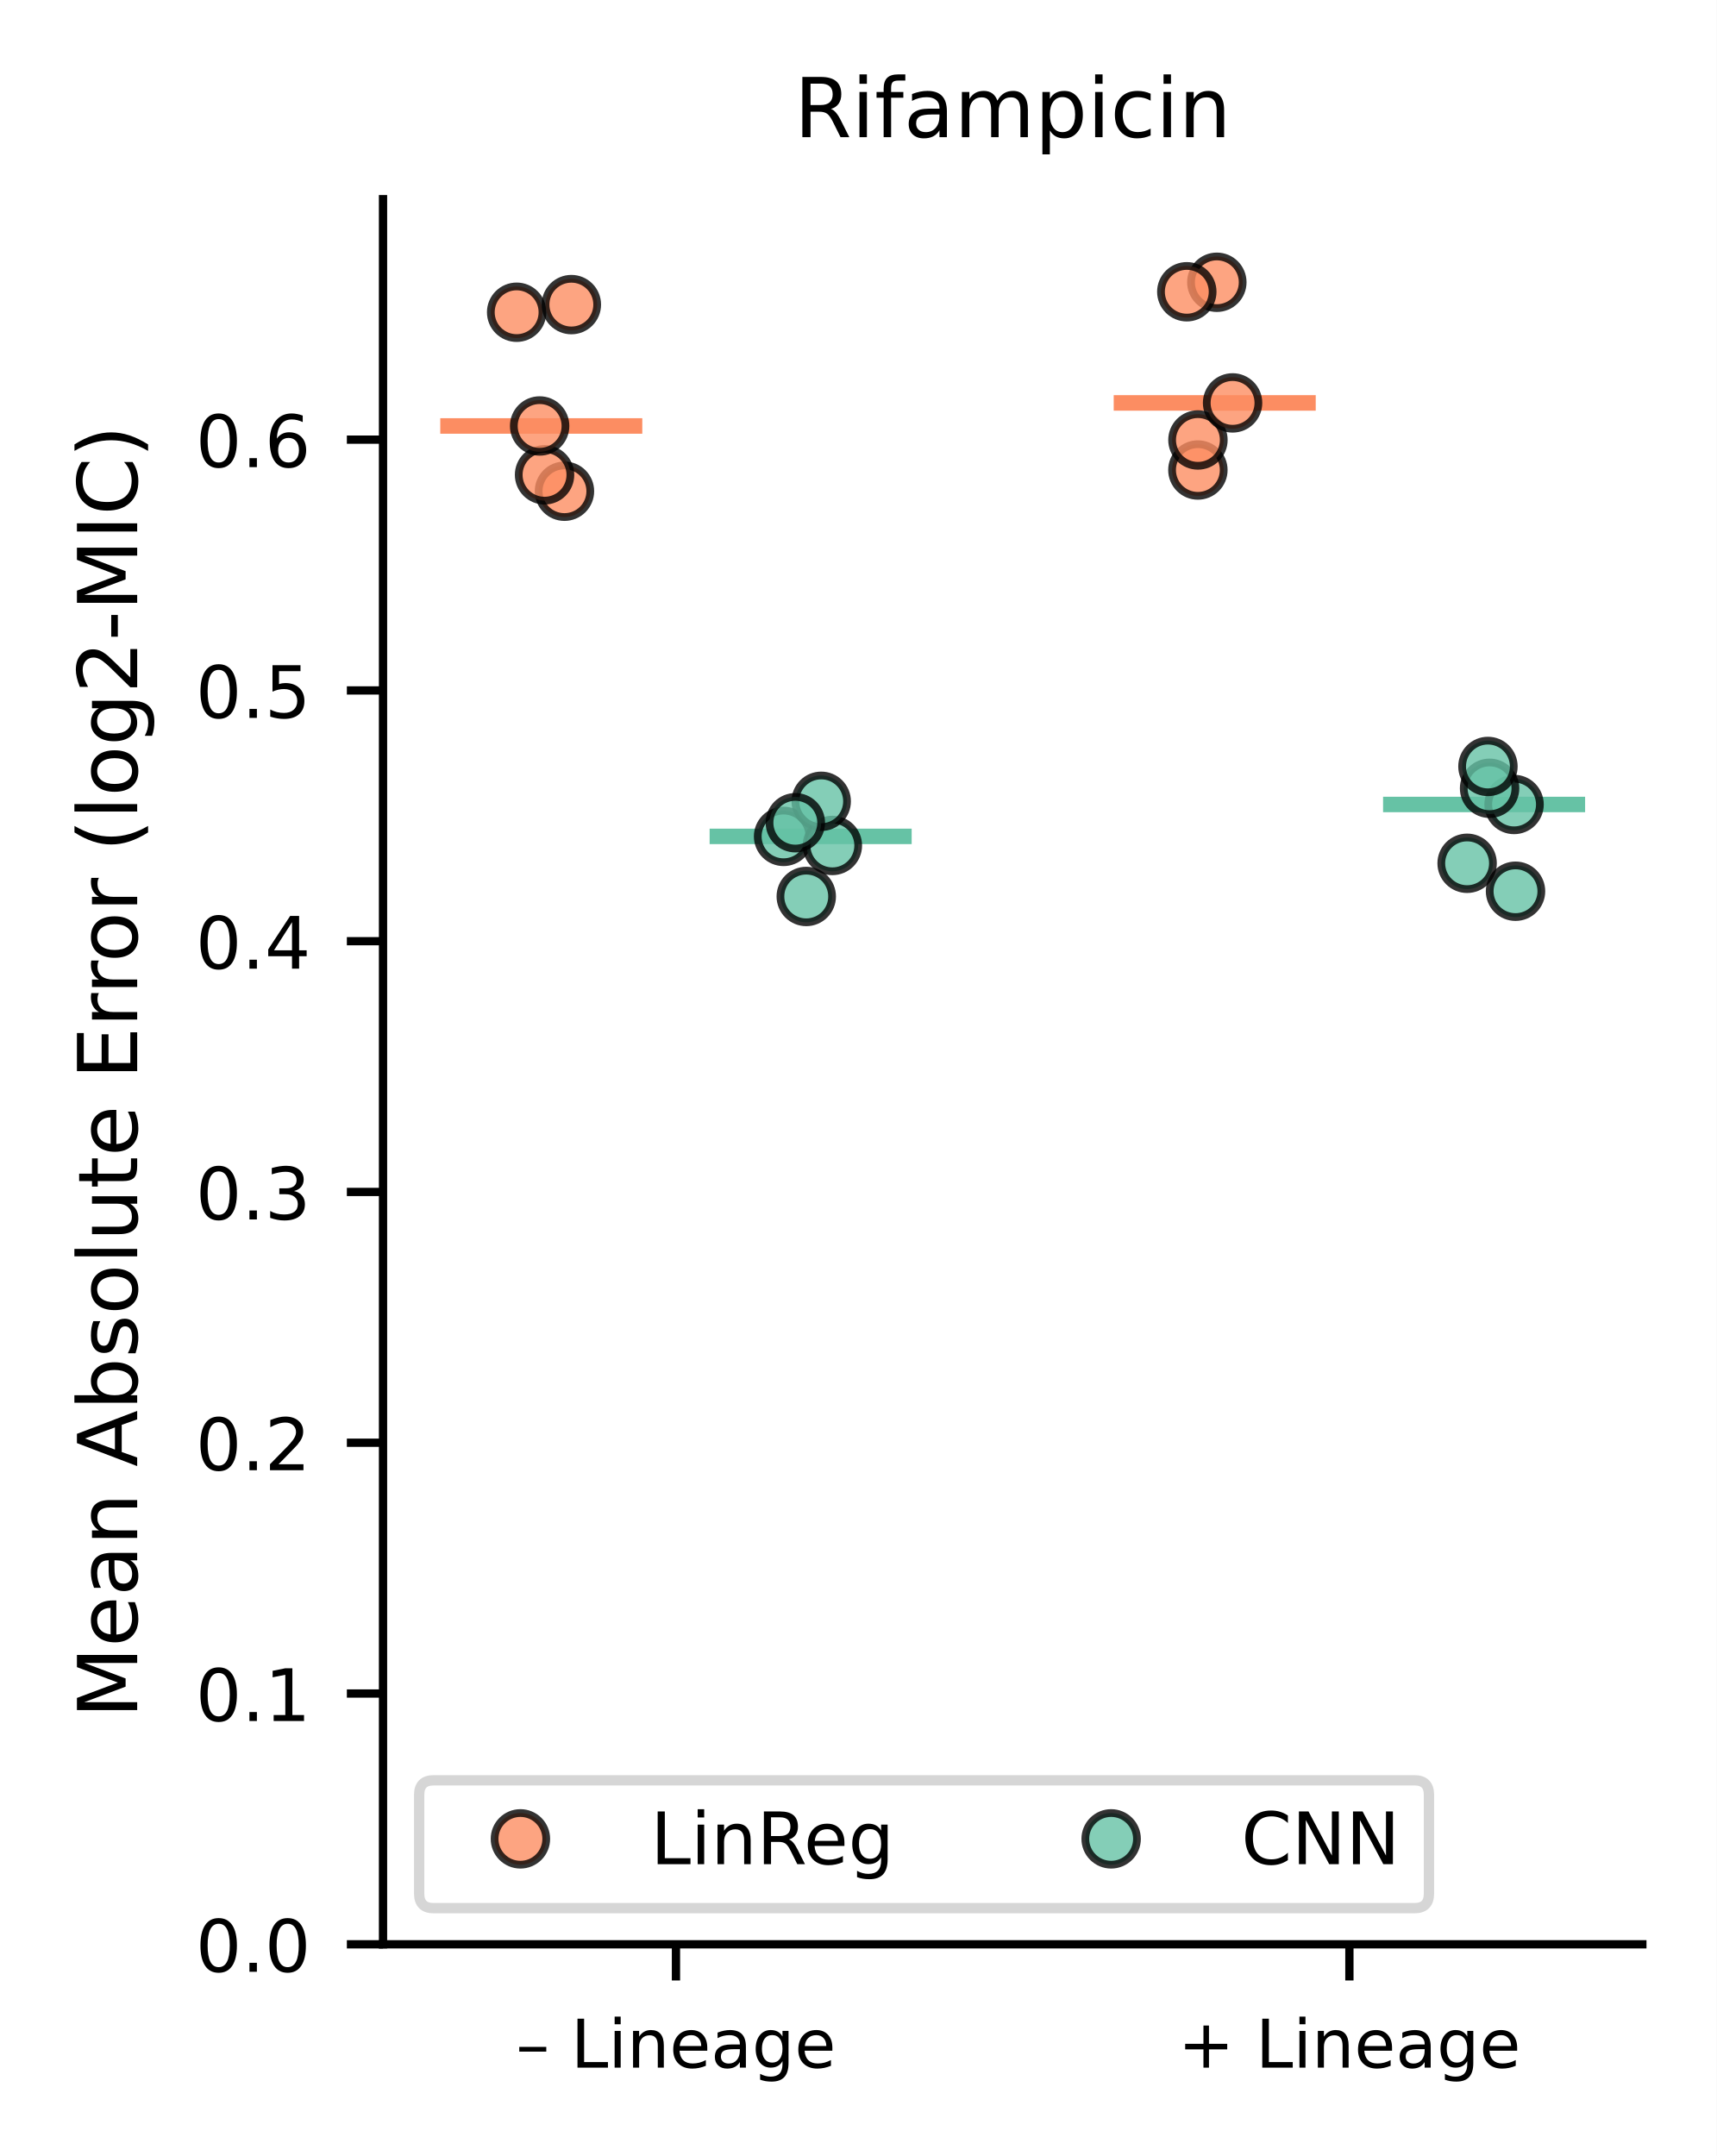
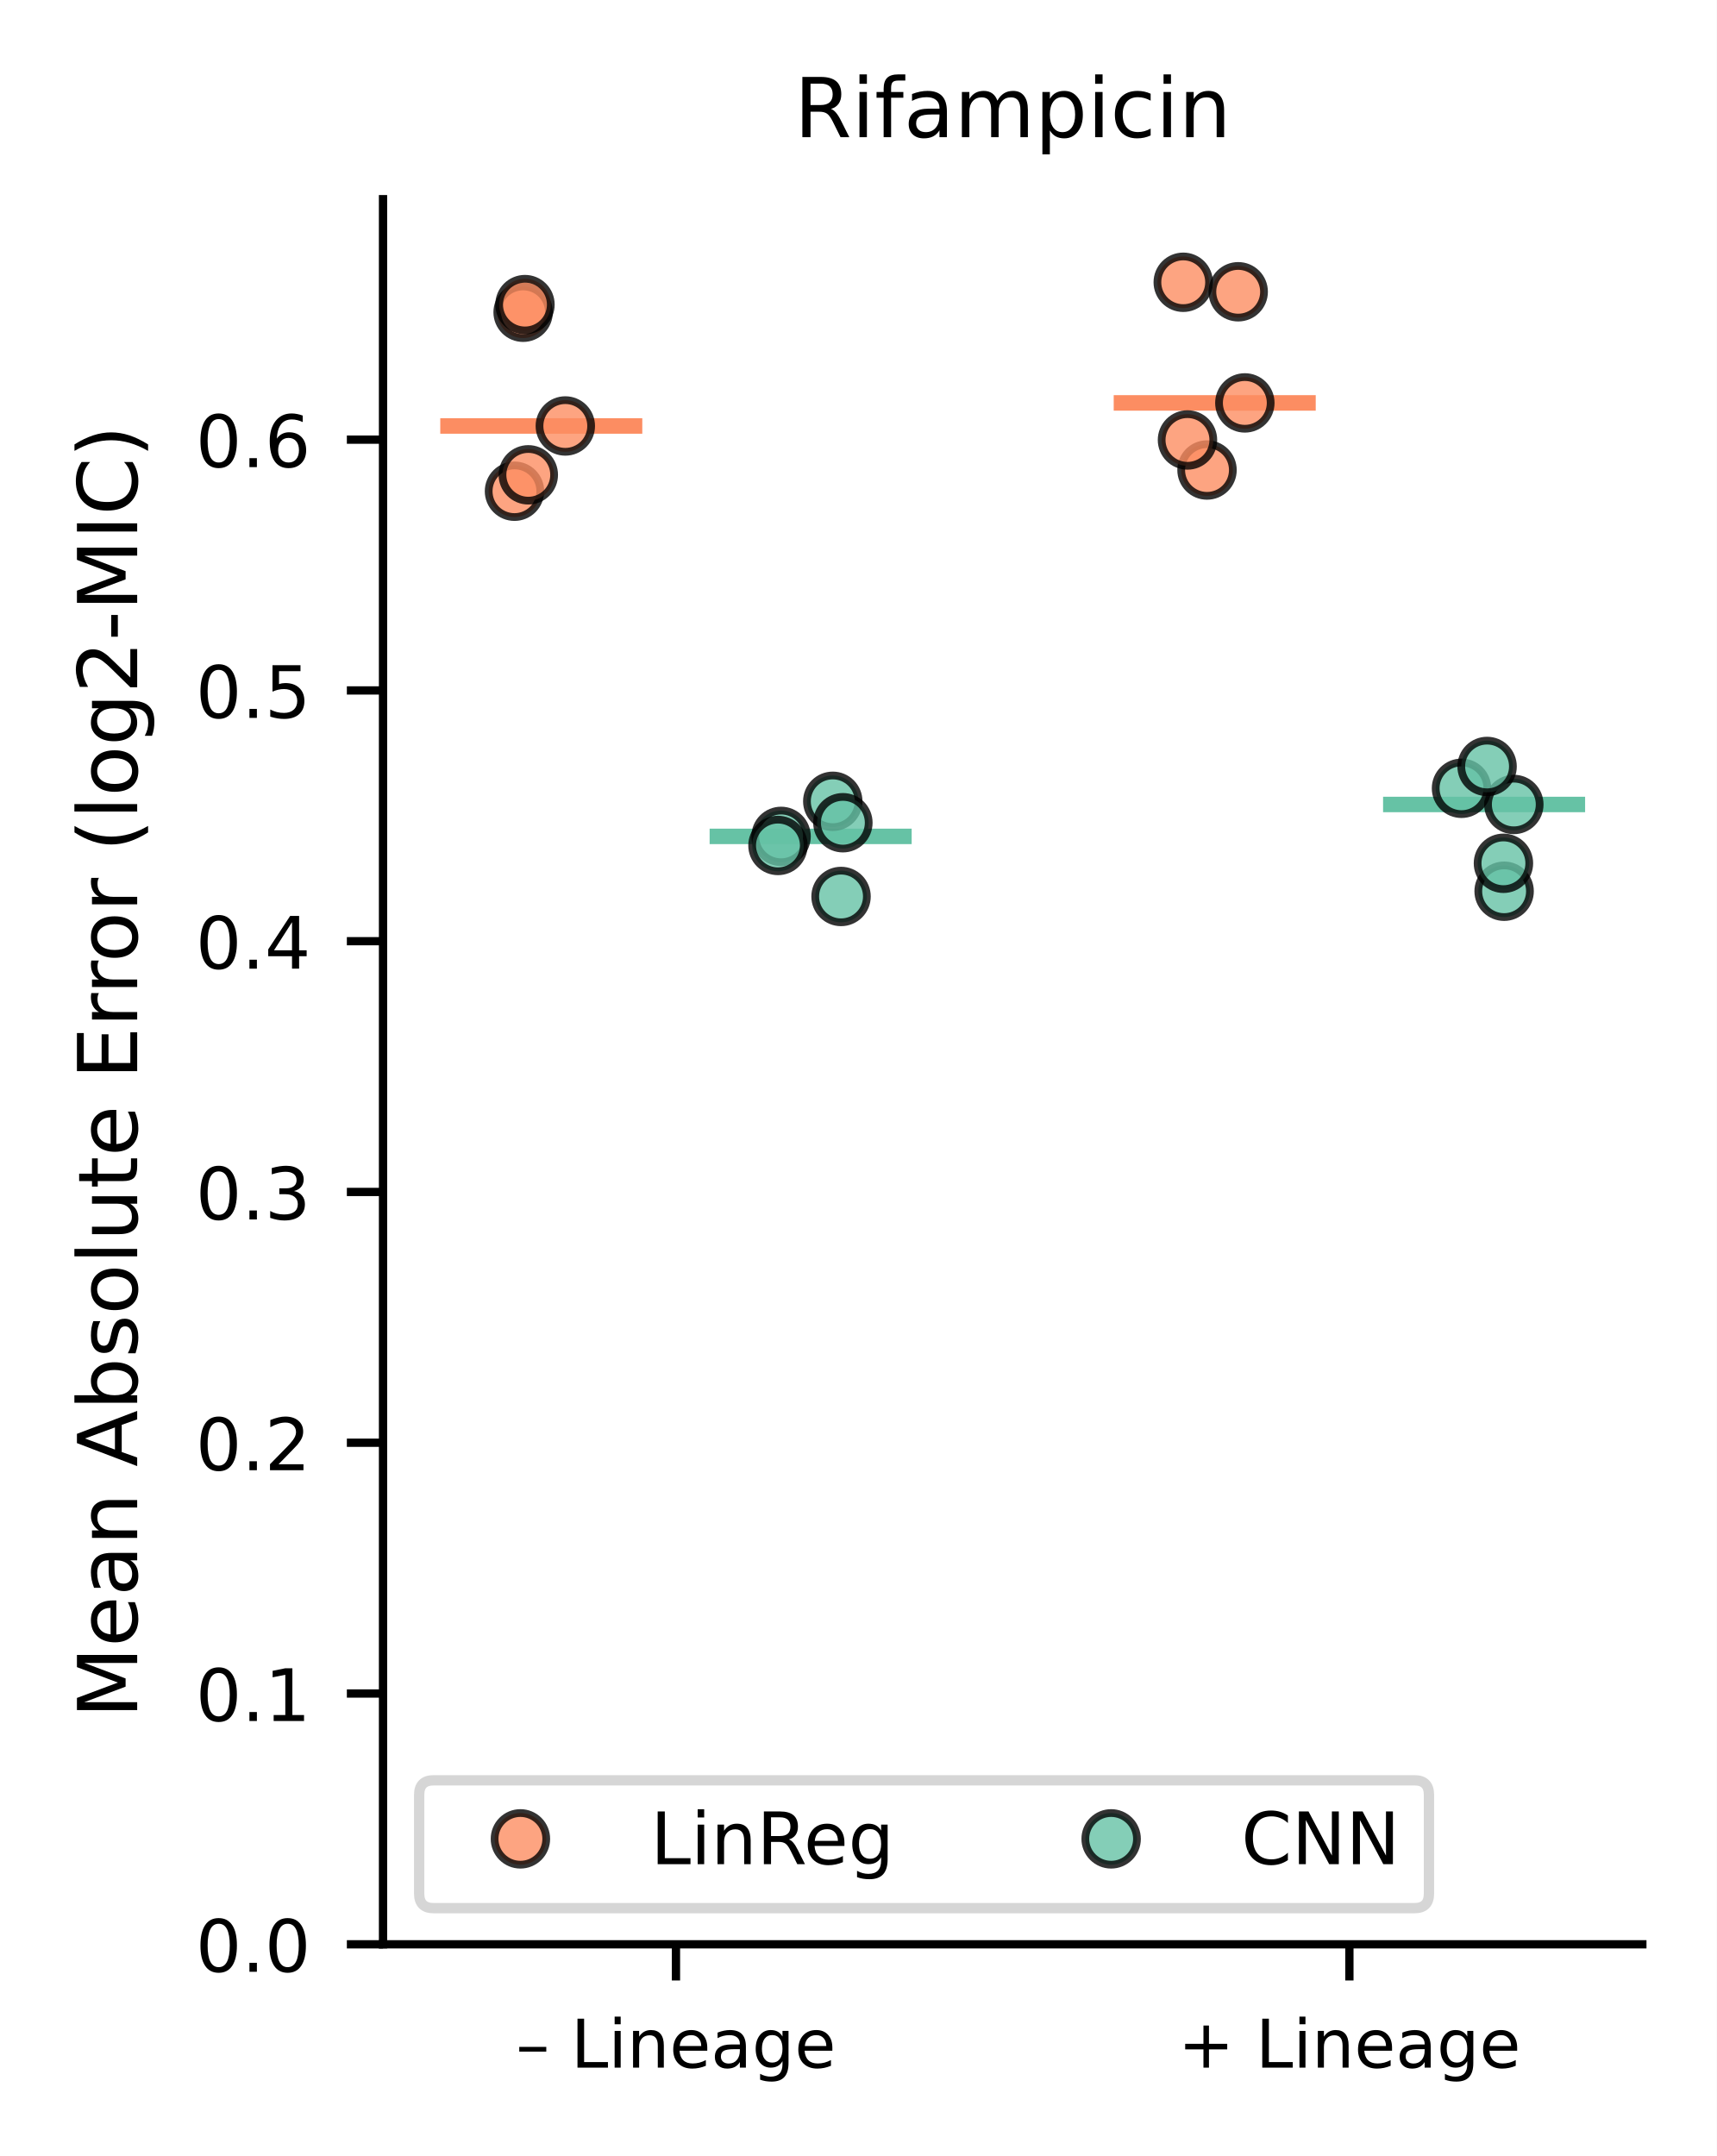
<svg xmlns="http://www.w3.org/2000/svg" xmlns:xlink="http://www.w3.org/1999/xlink" width="166.175pt" height="208.69pt" viewBox="0 0 166.175 208.69" version="1.1">
  <defs>
    <style type="text/css">*{stroke-linejoin: round; stroke-linecap: butt}</style>
  </defs>
  <g id="figure_1">
    <g id="patch_1">
      <path d="M 0 208.69  L 166.175 208.69  L 166.175 0  L 0 0  z " style="fill: #ffffff" />
    </g>
    <g id="axes_1">
      <g id="patch_2">
        <path d="M 37.075 188.199  L 158.975 188.199  L 158.975 19.279  L 37.075 19.279  z " style="fill: #ffffff" />
      </g>
      <g id="LineCollection_1">
-         <path d="M 42.616 41.232  L 62.172 41.232  " clip-path="url(#pe0f1d0a524)" style="fill: none; stroke: #fc8d62; stroke-width: 1.5" />
+         <path d="M 42.616 41.232  L 62.172 41.232  " clip-path="url(#pc643559d27)" style="fill: none; stroke: #fc8d62; stroke-width: 1.5" />
      </g>
      <g id="LineCollection_2">
-         <path d="M 68.69 80.959  L 88.247 80.959  " clip-path="url(#pe0f1d0a524)" style="fill: none; stroke: #66c2a5; stroke-width: 1.5" />
+         <path d="M 68.69 80.959  L 88.247 80.959  " clip-path="url(#pc643559d27)" style="fill: none; stroke: #66c2a5; stroke-width: 1.5" />
      </g>
      <g id="LineCollection_3">
-         <path d="M 107.803 39  L 127.359 39  " clip-path="url(#pe0f1d0a524)" style="fill: none; stroke: #fc8d62; stroke-width: 1.5" />
+         <path d="M 107.803 39  L 127.359 39  " clip-path="url(#pc643559d27)" style="fill: none; stroke: #fc8d62; stroke-width: 1.5" />
      </g>
      <g id="LineCollection_4">
-         <path d="M 133.878 77.869  L 153.434 77.869  " clip-path="url(#pe0f1d0a524)" style="fill: none; stroke: #66c2a5; stroke-width: 1.5" />
+         <path d="M 133.878 77.869  L 153.434 77.869  " clip-path="url(#pc643559d27)" style="fill: none; stroke: #66c2a5; stroke-width: 1.5" />
      </g>
      <g id="PathCollection_1">
        <defs>
-           <path id="C0_0_dcaef5021a" d="M 0 2.5  C 0.663 2.5 1.299 2.237 1.768 1.768  C 2.237 1.299 2.5 0.663 2.5 -0  C 2.5 -0.663 2.237 -1.299 1.768 -1.768  C 1.299 -2.237 0.663 -2.5 0 -2.5  C -0.663 -2.5 -1.299 -2.237 -1.768 -1.768  C -2.237 -1.299 -2.5 -0.663 -2.5 0  C -2.5 0.663 -2.237 1.299 -1.768 1.768  C -1.299 2.237 -0.663 2.5 0 2.5  z " />
+           <path id="C0_0_c68f9d887a" d="M 0 2.5  C 0.663 2.5 1.299 2.237 1.768 1.768  C 2.237 1.299 2.5 0.663 2.5 -0  C 2.5 -0.663 2.237 -1.299 1.768 -1.768  C 1.299 -2.237 0.663 -2.5 0 -2.5  C -0.663 -2.5 -1.299 -2.237 -1.768 -1.768  C -2.237 -1.299 -2.5 -0.663 -2.5 0  C -2.5 0.663 -2.237 1.299 -1.768 1.768  C -1.299 2.237 -0.663 2.5 0 2.5  z " />
        </defs>
-         <g clip-path="url(#pe0f1d0a524)">
-           <use xlink:href="#C0_0_dcaef5021a" x="54.638" y="47.548" style="fill: #fc8d62; fill-opacity: 0.8; stroke: #000000; stroke-opacity: 0.8; stroke-width: 0.75" />
-         </g>
-         <g clip-path="url(#pe0f1d0a524)">
-           <use xlink:href="#C0_0_dcaef5021a" x="52.711" y="45.961" style="fill: #fc8d62; fill-opacity: 0.8; stroke: #000000; stroke-opacity: 0.8; stroke-width: 0.75" />
-         </g>
-         <g clip-path="url(#pe0f1d0a524)">
-           <use xlink:href="#C0_0_dcaef5021a" x="52.236" y="41.232" style="fill: #fc8d62; fill-opacity: 0.8; stroke: #000000; stroke-opacity: 0.8; stroke-width: 0.75" />
-         </g>
-         <g clip-path="url(#pe0f1d0a524)">
-           <use xlink:href="#C0_0_dcaef5021a" x="50.01" y="30.224" style="fill: #fc8d62; fill-opacity: 0.8; stroke: #000000; stroke-opacity: 0.8; stroke-width: 0.75" />
-         </g>
-         <g clip-path="url(#pe0f1d0a524)">
-           <use xlink:href="#C0_0_dcaef5021a" x="55.306" y="29.484" style="fill: #fc8d62; fill-opacity: 0.8; stroke: #000000; stroke-opacity: 0.8; stroke-width: 0.75" />
+         <g clip-path="url(#pc643559d27)">
+           <use xlink:href="#C0_0_c68f9d887a" x="49.801" y="47.548" style="fill: #fc8d62; fill-opacity: 0.8; stroke: #000000; stroke-opacity: 0.8; stroke-width: 0.75" />
+         </g>
+         <g clip-path="url(#pc643559d27)">
+           <use xlink:href="#C0_0_c68f9d887a" x="51.138" y="45.961" style="fill: #fc8d62; fill-opacity: 0.8; stroke: #000000; stroke-opacity: 0.8; stroke-width: 0.75" />
+         </g>
+         <g clip-path="url(#pc643559d27)">
+           <use xlink:href="#C0_0_c68f9d887a" x="54.721" y="41.232" style="fill: #fc8d62; fill-opacity: 0.8; stroke: #000000; stroke-opacity: 0.8; stroke-width: 0.75" />
+         </g>
+         <g clip-path="url(#pc643559d27)">
+           <use xlink:href="#C0_0_c68f9d887a" x="50.637" y="30.224" style="fill: #fc8d62; fill-opacity: 0.8; stroke: #000000; stroke-opacity: 0.8; stroke-width: 0.75" />
+         </g>
+         <g clip-path="url(#pc643559d27)">
+           <use xlink:href="#C0_0_c68f9d887a" x="50.816" y="29.484" style="fill: #fc8d62; fill-opacity: 0.8; stroke: #000000; stroke-opacity: 0.8; stroke-width: 0.75" />
        </g>
      </g>
      <g id="PathCollection_2">
        <defs>
-           <path id="C1_0_55c401abf3" d="M 0 2.5  C 0.663 2.5 1.299 2.237 1.768 1.768  C 2.237 1.299 2.5 0.663 2.5 -0  C 2.5 -0.663 2.237 -1.299 1.768 -1.768  C 1.299 -2.237 0.663 -2.5 0 -2.5  C -0.663 -2.5 -1.299 -2.237 -1.768 -1.768  C -2.237 -1.299 -2.5 -0.663 -2.5 0  C -2.5 0.663 -2.237 1.299 -1.768 1.768  C -1.299 2.237 -0.663 2.5 0 2.5  z " />
+           <path id="C1_0_a680236a15" d="M 0 2.5  C 0.663 2.5 1.299 2.237 1.768 1.768  C 2.237 1.299 2.5 0.663 2.5 -0  C 2.5 -0.663 2.237 -1.299 1.768 -1.768  C 1.299 -2.237 0.663 -2.5 0 -2.5  C -0.663 -2.5 -1.299 -2.237 -1.768 -1.768  C -2.237 -1.299 -2.5 -0.663 -2.5 0  C -2.5 0.663 -2.237 1.299 -1.768 1.768  C -1.299 2.237 -0.663 2.5 0 2.5  z " />
        </defs>
-         <g clip-path="url(#pe0f1d0a524)">
-           <use xlink:href="#C1_0_55c401abf3" x="78.044" y="86.774" style="fill: #66c2a5; fill-opacity: 0.8; stroke: #000000; stroke-opacity: 0.8; stroke-width: 0.75" />
-         </g>
-         <g clip-path="url(#pe0f1d0a524)">
-           <use xlink:href="#C1_0_55c401abf3" x="75.848" y="80.959" style="fill: #66c2a5; fill-opacity: 0.8; stroke: #000000; stroke-opacity: 0.8; stroke-width: 0.75" />
-         </g>
-         <g clip-path="url(#pe0f1d0a524)">
-           <use xlink:href="#C1_0_55c401abf3" x="80.572" y="81.836" style="fill: #66c2a5; fill-opacity: 0.8; stroke: #000000; stroke-opacity: 0.8; stroke-width: 0.75" />
-         </g>
-         <g clip-path="url(#pe0f1d0a524)">
-           <use xlink:href="#C1_0_55c401abf3" x="79.491" y="77.562" style="fill: #66c2a5; fill-opacity: 0.8; stroke: #000000; stroke-opacity: 0.8; stroke-width: 0.75" />
-         </g>
-         <g clip-path="url(#pe0f1d0a524)">
-           <use xlink:href="#C1_0_55c401abf3" x="76.987" y="79.636" style="fill: #66c2a5; fill-opacity: 0.8; stroke: #000000; stroke-opacity: 0.8; stroke-width: 0.75" />
+         <g clip-path="url(#pc643559d27)">
+           <use xlink:href="#C1_0_a680236a15" x="81.411" y="86.774" style="fill: #66c2a5; fill-opacity: 0.8; stroke: #000000; stroke-opacity: 0.8; stroke-width: 0.75" />
+         </g>
+         <g clip-path="url(#pc643559d27)">
+           <use xlink:href="#C1_0_a680236a15" x="75.606" y="80.959" style="fill: #66c2a5; fill-opacity: 0.8; stroke: #000000; stroke-opacity: 0.8; stroke-width: 0.75" />
+         </g>
+         <g clip-path="url(#pc643559d27)">
+           <use xlink:href="#C1_0_a680236a15" x="75.305" y="81.836" style="fill: #66c2a5; fill-opacity: 0.8; stroke: #000000; stroke-opacity: 0.8; stroke-width: 0.75" />
+         </g>
+         <g clip-path="url(#pc643559d27)">
+           <use xlink:href="#C1_0_a680236a15" x="80.61" y="77.562" style="fill: #66c2a5; fill-opacity: 0.8; stroke: #000000; stroke-opacity: 0.8; stroke-width: 0.75" />
+         </g>
+         <g clip-path="url(#pc643559d27)">
+           <use xlink:href="#C1_0_a680236a15" x="81.589" y="79.636" style="fill: #66c2a5; fill-opacity: 0.8; stroke: #000000; stroke-opacity: 0.8; stroke-width: 0.75" />
        </g>
      </g>
      <g id="PathCollection_3">
        <defs>
-           <path id="C2_0_e5c2469208" d="M 0 2.5  C 0.663 2.5 1.299 2.237 1.768 1.768  C 2.237 1.299 2.5 0.663 2.5 -0  C 2.5 -0.663 2.237 -1.299 1.768 -1.768  C 1.299 -2.237 0.663 -2.5 0 -2.5  C -0.663 -2.5 -1.299 -2.237 -1.768 -1.768  C -2.237 -1.299 -2.5 -0.663 -2.5 0  C -2.5 0.663 -2.237 1.299 -1.768 1.768  C -1.299 2.237 -0.663 2.5 0 2.5  z " />
+           <path id="C2_0_6940e14456" d="M 0 2.5  C 0.663 2.5 1.299 2.237 1.768 1.768  C 2.237 1.299 2.5 0.663 2.5 -0  C 2.5 -0.663 2.237 -1.299 1.768 -1.768  C 1.299 -2.237 0.663 -2.5 0 -2.5  C -0.663 -2.5 -1.299 -2.237 -1.768 -1.768  C -2.237 -1.299 -2.5 -0.663 -2.5 0  C -2.5 0.663 -2.237 1.299 -1.768 1.768  C -1.299 2.237 -0.663 2.5 0 2.5  z " />
        </defs>
-         <g clip-path="url(#pe0f1d0a524)">
-           <use xlink:href="#C2_0_e5c2469208" x="115.952" y="45.495" style="fill: #fc8d62; fill-opacity: 0.8; stroke: #000000; stroke-opacity: 0.8; stroke-width: 0.75" />
-         </g>
-         <g clip-path="url(#pe0f1d0a524)">
-           <use xlink:href="#C2_0_e5c2469208" x="115.957" y="42.587" style="fill: #fc8d62; fill-opacity: 0.8; stroke: #000000; stroke-opacity: 0.8; stroke-width: 0.75" />
-         </g>
-         <g clip-path="url(#pe0f1d0a524)">
-           <use xlink:href="#C2_0_e5c2469208" x="119.31" y="39" style="fill: #fc8d62; fill-opacity: 0.8; stroke: #000000; stroke-opacity: 0.8; stroke-width: 0.75" />
-         </g>
-         <g clip-path="url(#pe0f1d0a524)">
-           <use xlink:href="#C2_0_e5c2469208" x="117.787" y="27.323" style="fill: #fc8d62; fill-opacity: 0.8; stroke: #000000; stroke-opacity: 0.8; stroke-width: 0.75" />
-         </g>
-         <g clip-path="url(#pe0f1d0a524)">
-           <use xlink:href="#C2_0_e5c2469208" x="114.879" y="28.242" style="fill: #fc8d62; fill-opacity: 0.8; stroke: #000000; stroke-opacity: 0.8; stroke-width: 0.75" />
+         <g clip-path="url(#pc643559d27)">
+           <use xlink:href="#C2_0_6940e14456" x="116.836" y="45.495" style="fill: #fc8d62; fill-opacity: 0.8; stroke: #000000; stroke-opacity: 0.8; stroke-width: 0.75" />
+         </g>
+         <g clip-path="url(#pc643559d27)">
+           <use xlink:href="#C2_0_6940e14456" x="114.944" y="42.587" style="fill: #fc8d62; fill-opacity: 0.8; stroke: #000000; stroke-opacity: 0.8; stroke-width: 0.75" />
+         </g>
+         <g clip-path="url(#pc643559d27)">
+           <use xlink:href="#C2_0_6940e14456" x="120.498" y="39" style="fill: #fc8d62; fill-opacity: 0.8; stroke: #000000; stroke-opacity: 0.8; stroke-width: 0.75" />
+         </g>
+         <g clip-path="url(#pc643559d27)">
+           <use xlink:href="#C2_0_6940e14456" x="114.535" y="27.323" style="fill: #fc8d62; fill-opacity: 0.8; stroke: #000000; stroke-opacity: 0.8; stroke-width: 0.75" />
+         </g>
+         <g clip-path="url(#pc643559d27)">
+           <use xlink:href="#C2_0_6940e14456" x="119.854" y="28.242" style="fill: #fc8d62; fill-opacity: 0.8; stroke: #000000; stroke-opacity: 0.8; stroke-width: 0.75" />
        </g>
      </g>
      <g id="PathCollection_4">
        <defs>
-           <path id="C3_0_d807bcbbeb" d="M 0 2.5  C 0.663 2.5 1.299 2.237 1.768 1.768  C 2.237 1.299 2.5 0.663 2.5 -0  C 2.5 -0.663 2.237 -1.299 1.768 -1.768  C 1.299 -2.237 0.663 -2.5 0 -2.5  C -0.663 -2.5 -1.299 -2.237 -1.768 -1.768  C -2.237 -1.299 -2.5 -0.663 -2.5 0  C -2.5 0.663 -2.237 1.299 -1.768 1.768  C -1.299 2.237 -0.663 2.5 0 2.5  z " />
+           <path id="C3_0_1b393417d4" d="M 0 2.5  C 0.663 2.5 1.299 2.237 1.768 1.768  C 2.237 1.299 2.5 0.663 2.5 -0  C 2.5 -0.663 2.237 -1.299 1.768 -1.768  C 1.299 -2.237 0.663 -2.5 0 -2.5  C -0.663 -2.5 -1.299 -2.237 -1.768 -1.768  C -2.237 -1.299 -2.5 -0.663 -2.5 0  C -2.5 0.663 -2.237 1.299 -1.768 1.768  C -1.299 2.237 -0.663 2.5 0 2.5  z " />
        </defs>
-         <g clip-path="url(#pe0f1d0a524)">
-           <use xlink:href="#C3_0_d807bcbbeb" x="146.698" y="86.267" style="fill: #66c2a5; fill-opacity: 0.8; stroke: #000000; stroke-opacity: 0.8; stroke-width: 0.75" />
-         </g>
-         <g clip-path="url(#pe0f1d0a524)">
-           <use xlink:href="#C3_0_d807bcbbeb" x="142.013" y="83.562" style="fill: #66c2a5; fill-opacity: 0.8; stroke: #000000; stroke-opacity: 0.8; stroke-width: 0.75" />
-         </g>
-         <g clip-path="url(#pe0f1d0a524)">
-           <use xlink:href="#C3_0_d807bcbbeb" x="146.557" y="77.869" style="fill: #66c2a5; fill-opacity: 0.8; stroke: #000000; stroke-opacity: 0.8; stroke-width: 0.75" />
-         </g>
-         <g clip-path="url(#pe0f1d0a524)">
-           <use xlink:href="#C3_0_d807bcbbeb" x="144.187" y="76.303" style="fill: #66c2a5; fill-opacity: 0.8; stroke: #000000; stroke-opacity: 0.8; stroke-width: 0.75" />
-         </g>
-         <g clip-path="url(#pe0f1d0a524)">
-           <use xlink:href="#C3_0_d807bcbbeb" x="144.029" y="74.189" style="fill: #66c2a5; fill-opacity: 0.8; stroke: #000000; stroke-opacity: 0.8; stroke-width: 0.75" />
+         <g clip-path="url(#pc643559d27)">
+           <use xlink:href="#C3_0_1b393417d4" x="145.595" y="86.267" style="fill: #66c2a5; fill-opacity: 0.8; stroke: #000000; stroke-opacity: 0.8; stroke-width: 0.75" />
+         </g>
+         <g clip-path="url(#pc643559d27)">
+           <use xlink:href="#C3_0_1b393417d4" x="145.529" y="83.562" style="fill: #66c2a5; fill-opacity: 0.8; stroke: #000000; stroke-opacity: 0.8; stroke-width: 0.75" />
+         </g>
+         <g clip-path="url(#pc643559d27)">
+           <use xlink:href="#C3_0_1b393417d4" x="146.535" y="77.869" style="fill: #66c2a5; fill-opacity: 0.8; stroke: #000000; stroke-opacity: 0.8; stroke-width: 0.75" />
+         </g>
+         <g clip-path="url(#pc643559d27)">
+           <use xlink:href="#C3_0_1b393417d4" x="141.469" y="76.303" style="fill: #66c2a5; fill-opacity: 0.8; stroke: #000000; stroke-opacity: 0.8; stroke-width: 0.75" />
+         </g>
+         <g clip-path="url(#pc643559d27)">
+           <use xlink:href="#C3_0_1b393417d4" x="143.946" y="74.189" style="fill: #66c2a5; fill-opacity: 0.8; stroke: #000000; stroke-opacity: 0.8; stroke-width: 0.75" />
        </g>
      </g>
      <g id="line2d_1" />
      <g id="line2d_2" />
      <g id="matplotlib.axis_1">
        <g id="xtick_1">
          <g id="line2d_3">
            <defs>
-               <path id="mc61c636ae0" d="M 0 0  L 0 3.5  " style="stroke: #000000; stroke-width: 0.8" />
+               <path id="ma90e067be9" d="M 0 0  L 0 3.5  " style="stroke: #000000; stroke-width: 0.8" />
            </defs>
            <g>
-               <use xlink:href="#mc61c636ae0" x="65.431" y="188.199" style="stroke: #000000; stroke-width: 0.8" />
+               <use xlink:href="#ma90e067be9" x="65.431" y="188.199" style="stroke: #000000; stroke-width: 0.8" />
            </g>
          </g>
          <g id="text_1">
            <g transform="translate(49.94536 200.1377) scale(0.065 -0.065)">
              <defs>
                <path id="DejaVuSans-2013" d="M 313 1978  L 2888 1978  L 2888 1528  L 313 1528  L 313 1978  z " transform="scale(0.015625)" />
                <path id="DejaVuSans-20" transform="scale(0.015625)" />
                <path id="DejaVuSans-4c" d="M 628 4666  L 1259 4666  L 1259 531  L 3531 531  L 3531 0  L 628 0  L 628 4666  z " transform="scale(0.015625)" />
                <path id="DejaVuSans-69" d="M 603 3500  L 1178 3500  L 1178 0  L 603 0  L 603 3500  z M 603 4863  L 1178 4863  L 1178 4134  L 603 4134  L 603 4863  z " transform="scale(0.015625)" />
                <path id="DejaVuSans-6e" d="M 3513 2113  L 3513 0  L 2938 0  L 2938 2094  Q 2938 2591 2744 2837  Q 2550 3084 2163 3084  Q 1697 3084 1428 2787  Q 1159 2491 1159 1978  L 1159 0  L 581 0  L 581 3500  L 1159 3500  L 1159 2956  Q 1366 3272 1645 3428  Q 1925 3584 2291 3584  Q 2894 3584 3203 3211  Q 3513 2838 3513 2113  z " transform="scale(0.015625)" />
                <path id="DejaVuSans-65" d="M 3597 1894  L 3597 1613  L 953 1613  Q 991 1019 1311 708  Q 1631 397 2203 397  Q 2534 397 2845 478  Q 3156 559 3463 722  L 3463 178  Q 3153 47 2828 -22  Q 2503 -91 2169 -91  Q 1331 -91 842 396  Q 353 884 353 1716  Q 353 2575 817 3079  Q 1281 3584 2069 3584  Q 2775 3584 3186 3129  Q 3597 2675 3597 1894  z M 3022 2063  Q 3016 2534 2758 2815  Q 2500 3097 2075 3097  Q 1594 3097 1305 2825  Q 1016 2553 972 2059  L 3022 2063  z " transform="scale(0.015625)" />
                <path id="DejaVuSans-61" d="M 2194 1759  Q 1497 1759 1228 1600  Q 959 1441 959 1056  Q 959 750 1161 570  Q 1363 391 1709 391  Q 2188 391 2477 730  Q 2766 1069 2766 1631  L 2766 1759  L 2194 1759  z M 3341 1997  L 3341 0  L 2766 0  L 2766 531  Q 2569 213 2275 61  Q 1981 -91 1556 -91  Q 1019 -91 701 211  Q 384 513 384 1019  Q 384 1609 779 1909  Q 1175 2209 1959 2209  L 2766 2209  L 2766 2266  Q 2766 2663 2505 2880  Q 2244 3097 1772 3097  Q 1472 3097 1187 3025  Q 903 2953 641 2809  L 641 3341  Q 956 3463 1253 3523  Q 1550 3584 1831 3584  Q 2591 3584 2966 3190  Q 3341 2797 3341 1997  z " transform="scale(0.015625)" />
                <path id="DejaVuSans-67" d="M 2906 1791  Q 2906 2416 2648 2759  Q 2391 3103 1925 3103  Q 1463 3103 1205 2759  Q 947 2416 947 1791  Q 947 1169 1205 825  Q 1463 481 1925 481  Q 2391 481 2648 825  Q 2906 1169 2906 1791  z M 3481 434  Q 3481 -459 3084 -895  Q 2688 -1331 1869 -1331  Q 1566 -1331 1297 -1286  Q 1028 -1241 775 -1147  L 775 -588  Q 1028 -725 1275 -790  Q 1522 -856 1778 -856  Q 2344 -856 2625 -561  Q 2906 -266 2906 331  L 2906 616  Q 2728 306 2450 153  Q 2172 0 1784 0  Q 1141 0 747 490  Q 353 981 353 1791  Q 353 2603 747 3093  Q 1141 3584 1784 3584  Q 2172 3584 2450 3431  Q 2728 3278 2906 2969  L 2906 3500  L 3481 3500  L 3481 434  z " transform="scale(0.015625)" />
              </defs>
              <use xlink:href="#DejaVuSans-2013" />
              <use xlink:href="#DejaVuSans-20" x="50" />
              <use xlink:href="#DejaVuSans-4c" x="81.787" />
              <use xlink:href="#DejaVuSans-69" x="137.5" />
              <use xlink:href="#DejaVuSans-6e" x="165.283" />
              <use xlink:href="#DejaVuSans-65" x="228.662" />
              <use xlink:href="#DejaVuSans-61" x="290.186" />
              <use xlink:href="#DejaVuSans-67" x="351.465" />
              <use xlink:href="#DejaVuSans-65" x="414.941" />
            </g>
          </g>
        </g>
        <g id="xtick_2">
          <g id="line2d_4">
            <g>
-               <use xlink:href="#mc61c636ae0" x="130.618" y="188.199" style="stroke: #000000; stroke-width: 0.8" />
+               <use xlink:href="#ma90e067be9" x="130.618" y="188.199" style="stroke: #000000; stroke-width: 0.8" />
            </g>
          </g>
          <g id="text_2">
            <g transform="translate(114.0341 200.1377) scale(0.065 -0.065)">
              <defs>
                <path id="DejaVuSans-2b" d="M 2944 4013  L 2944 2272  L 4684 2272  L 4684 1741  L 2944 1741  L 2944 0  L 2419 0  L 2419 1741  L 678 1741  L 678 2272  L 2419 2272  L 2419 4013  L 2944 4013  z " transform="scale(0.015625)" />
              </defs>
              <use xlink:href="#DejaVuSans-2b" />
              <use xlink:href="#DejaVuSans-20" x="83.789" />
              <use xlink:href="#DejaVuSans-4c" x="115.576" />
              <use xlink:href="#DejaVuSans-69" x="171.289" />
              <use xlink:href="#DejaVuSans-6e" x="199.072" />
              <use xlink:href="#DejaVuSans-65" x="262.451" />
              <use xlink:href="#DejaVuSans-61" x="323.975" />
              <use xlink:href="#DejaVuSans-67" x="385.254" />
              <use xlink:href="#DejaVuSans-65" x="448.73" />
            </g>
          </g>
        </g>
      </g>
      <g id="matplotlib.axis_2">
        <g id="ytick_1">
          <g id="line2d_5">
            <defs>
-               <path id="m390d835741" d="M 0 0  L -3.5 0  " style="stroke: #000000; stroke-width: 0.8" />
+               <path id="m41dea128f2" d="M 0 0  L -3.5 0  " style="stroke: #000000; stroke-width: 0.8" />
            </defs>
            <g>
-               <use xlink:href="#m390d835741" x="37.075" y="188.199" style="stroke: #000000; stroke-width: 0.8" />
+               <use xlink:href="#m41dea128f2" x="37.075" y="188.199" style="stroke: #000000; stroke-width: 0.8" />
            </g>
          </g>
          <g id="text_3">
            <g transform="translate(18.9425 190.8582) scale(0.07 -0.07)">
              <defs>
                <path id="DejaVuSans-30" d="M 2034 4250  Q 1547 4250 1301 3770  Q 1056 3291 1056 2328  Q 1056 1369 1301 889  Q 1547 409 2034 409  Q 2525 409 2770 889  Q 3016 1369 3016 2328  Q 3016 3291 2770 3770  Q 2525 4250 2034 4250  z M 2034 4750  Q 2819 4750 3233 4129  Q 3647 3509 3647 2328  Q 3647 1150 3233 529  Q 2819 -91 2034 -91  Q 1250 -91 836 529  Q 422 1150 422 2328  Q 422 3509 836 4129  Q 1250 4750 2034 4750  z " transform="scale(0.015625)" />
                <path id="DejaVuSans-2e" d="M 684 794  L 1344 794  L 1344 0  L 684 0  L 684 794  z " transform="scale(0.015625)" />
              </defs>
              <use xlink:href="#DejaVuSans-30" />
              <use xlink:href="#DejaVuSans-2e" x="63.623" />
              <use xlink:href="#DejaVuSans-30" x="95.41" />
            </g>
          </g>
        </g>
        <g id="ytick_2">
          <g id="line2d_6">
            <g>
-               <use xlink:href="#m390d835741" x="37.075" y="163.925" style="stroke: #000000; stroke-width: 0.8" />
+               <use xlink:href="#m41dea128f2" x="37.075" y="163.925" style="stroke: #000000; stroke-width: 0.8" />
            </g>
          </g>
          <g id="text_4">
            <g transform="translate(18.9425 166.5844) scale(0.07 -0.07)">
              <defs>
                <path id="DejaVuSans-31" d="M 794 531  L 1825 531  L 1825 4091  L 703 3866  L 703 4441  L 1819 4666  L 2450 4666  L 2450 531  L 3481 531  L 3481 0  L 794 0  L 794 531  z " transform="scale(0.015625)" />
              </defs>
              <use xlink:href="#DejaVuSans-30" />
              <use xlink:href="#DejaVuSans-2e" x="63.623" />
              <use xlink:href="#DejaVuSans-31" x="95.41" />
            </g>
          </g>
        </g>
        <g id="ytick_3">
          <g id="line2d_7">
            <g>
-               <use xlink:href="#m390d835741" x="37.075" y="139.651" style="stroke: #000000; stroke-width: 0.8" />
+               <use xlink:href="#m41dea128f2" x="37.075" y="139.651" style="stroke: #000000; stroke-width: 0.8" />
            </g>
          </g>
          <g id="text_5">
            <g transform="translate(18.9425 142.3105) scale(0.07 -0.07)">
              <defs>
                <path id="DejaVuSans-32" d="M 1228 531  L 3431 531  L 3431 0  L 469 0  L 469 531  Q 828 903 1448 1529  Q 2069 2156 2228 2338  Q 2531 2678 2651 2914  Q 2772 3150 2772 3378  Q 2772 3750 2511 3984  Q 2250 4219 1831 4219  Q 1534 4219 1204 4116  Q 875 4013 500 3803  L 500 4441  Q 881 4594 1212 4672  Q 1544 4750 1819 4750  Q 2544 4750 2975 4387  Q 3406 4025 3406 3419  Q 3406 3131 3298 2873  Q 3191 2616 2906 2266  Q 2828 2175 2409 1742  Q 1991 1309 1228 531  z " transform="scale(0.015625)" />
              </defs>
              <use xlink:href="#DejaVuSans-30" />
              <use xlink:href="#DejaVuSans-2e" x="63.623" />
              <use xlink:href="#DejaVuSans-32" x="95.41" />
            </g>
          </g>
        </g>
        <g id="ytick_4">
          <g id="line2d_8">
            <g>
-               <use xlink:href="#m390d835741" x="37.075" y="115.377" style="stroke: #000000; stroke-width: 0.8" />
+               <use xlink:href="#m41dea128f2" x="37.075" y="115.377" style="stroke: #000000; stroke-width: 0.8" />
            </g>
          </g>
          <g id="text_6">
            <g transform="translate(18.9425 118.0367) scale(0.07 -0.07)">
              <defs>
                <path id="DejaVuSans-33" d="M 2597 2516  Q 3050 2419 3304 2112  Q 3559 1806 3559 1356  Q 3559 666 3084 287  Q 2609 -91 1734 -91  Q 1441 -91 1130 -33  Q 819 25 488 141  L 488 750  Q 750 597 1062 519  Q 1375 441 1716 441  Q 2309 441 2620 675  Q 2931 909 2931 1356  Q 2931 1769 2642 2001  Q 2353 2234 1838 2234  L 1294 2234  L 1294 2753  L 1863 2753  Q 2328 2753 2575 2939  Q 2822 3125 2822 3475  Q 2822 3834 2567 4026  Q 2313 4219 1838 4219  Q 1578 4219 1281 4162  Q 984 4106 628 3988  L 628 4550  Q 988 4650 1302 4700  Q 1616 4750 1894 4750  Q 2613 4750 3031 4423  Q 3450 4097 3450 3541  Q 3450 3153 3228 2886  Q 3006 2619 2597 2516  z " transform="scale(0.015625)" />
              </defs>
              <use xlink:href="#DejaVuSans-30" />
              <use xlink:href="#DejaVuSans-2e" x="63.623" />
              <use xlink:href="#DejaVuSans-33" x="95.41" />
            </g>
          </g>
        </g>
        <g id="ytick_5">
          <g id="line2d_9">
            <g>
-               <use xlink:href="#m390d835741" x="37.075" y="91.103" style="stroke: #000000; stroke-width: 0.8" />
+               <use xlink:href="#m41dea128f2" x="37.075" y="91.103" style="stroke: #000000; stroke-width: 0.8" />
            </g>
          </g>
          <g id="text_7">
            <g transform="translate(18.9425 93.76285) scale(0.07 -0.07)">
              <defs>
                <path id="DejaVuSans-34" d="M 2419 4116  L 825 1625  L 2419 1625  L 2419 4116  z M 2253 4666  L 3047 4666  L 3047 1625  L 3713 1625  L 3713 1100  L 3047 1100  L 3047 0  L 2419 0  L 2419 1100  L 313 1100  L 313 1709  L 2253 4666  z " transform="scale(0.015625)" />
              </defs>
              <use xlink:href="#DejaVuSans-30" />
              <use xlink:href="#DejaVuSans-2e" x="63.623" />
              <use xlink:href="#DejaVuSans-34" x="95.41" />
            </g>
          </g>
        </g>
        <g id="ytick_6">
          <g id="line2d_10">
            <g>
-               <use xlink:href="#m390d835741" x="37.075" y="66.83" style="stroke: #000000; stroke-width: 0.8" />
+               <use xlink:href="#m41dea128f2" x="37.075" y="66.83" style="stroke: #000000; stroke-width: 0.8" />
            </g>
          </g>
          <g id="text_8">
            <g transform="translate(18.9425 69.48901) scale(0.07 -0.07)">
              <defs>
                <path id="DejaVuSans-35" d="M 691 4666  L 3169 4666  L 3169 4134  L 1269 4134  L 1269 2991  Q 1406 3038 1543 3061  Q 1681 3084 1819 3084  Q 2600 3084 3056 2656  Q 3513 2228 3513 1497  Q 3513 744 3044 326  Q 2575 -91 1722 -91  Q 1428 -91 1123 -41  Q 819 9 494 109  L 494 744  Q 775 591 1075 516  Q 1375 441 1709 441  Q 2250 441 2565 725  Q 2881 1009 2881 1497  Q 2881 1984 2565 2268  Q 2250 2553 1709 2553  Q 1456 2553 1204 2497  Q 953 2441 691 2322  L 691 4666  z " transform="scale(0.015625)" />
              </defs>
              <use xlink:href="#DejaVuSans-30" />
              <use xlink:href="#DejaVuSans-2e" x="63.623" />
              <use xlink:href="#DejaVuSans-35" x="95.41" />
            </g>
          </g>
        </g>
        <g id="ytick_7">
          <g id="line2d_11">
            <g>
-               <use xlink:href="#m390d835741" x="37.075" y="42.556" style="stroke: #000000; stroke-width: 0.8" />
+               <use xlink:href="#m41dea128f2" x="37.075" y="42.556" style="stroke: #000000; stroke-width: 0.8" />
            </g>
          </g>
          <g id="text_9">
            <g transform="translate(18.9425 45.21518) scale(0.07 -0.07)">
              <defs>
                <path id="DejaVuSans-36" d="M 2113 2584  Q 1688 2584 1439 2293  Q 1191 2003 1191 1497  Q 1191 994 1439 701  Q 1688 409 2113 409  Q 2538 409 2786 701  Q 3034 994 3034 1497  Q 3034 2003 2786 2293  Q 2538 2584 2113 2584  z M 3366 4563  L 3366 3988  Q 3128 4100 2886 4159  Q 2644 4219 2406 4219  Q 1781 4219 1451 3797  Q 1122 3375 1075 2522  Q 1259 2794 1537 2939  Q 1816 3084 2150 3084  Q 2853 3084 3261 2657  Q 3669 2231 3669 1497  Q 3669 778 3244 343  Q 2819 -91 2113 -91  Q 1303 -91 875 529  Q 447 1150 447 2328  Q 447 3434 972 4092  Q 1497 4750 2381 4750  Q 2619 4750 2861 4703  Q 3103 4656 3366 4563  z " transform="scale(0.015625)" />
              </defs>
              <use xlink:href="#DejaVuSans-30" />
              <use xlink:href="#DejaVuSans-2e" x="63.623" />
              <use xlink:href="#DejaVuSans-36" x="95.41" />
            </g>
          </g>
        </g>
        <g id="text_10">
          <g transform="translate(13.27875 166.3137) rotate(-90) scale(0.08 -0.08)">
            <defs>
              <path id="DejaVuSans-4d" d="M 628 4666  L 1569 4666  L 2759 1491  L 3956 4666  L 4897 4666  L 4897 0  L 4281 0  L 4281 4097  L 3078 897  L 2444 897  L 1241 4097  L 1241 0  L 628 0  L 628 4666  z " transform="scale(0.015625)" />
              <path id="DejaVuSans-41" d="M 2188 4044  L 1331 1722  L 3047 1722  L 2188 4044  z M 1831 4666  L 2547 4666  L 4325 0  L 3669 0  L 3244 1197  L 1141 1197  L 716 0  L 50 0  L 1831 4666  z " transform="scale(0.015625)" />
              <path id="DejaVuSans-62" d="M 3116 1747  Q 3116 2381 2855 2742  Q 2594 3103 2138 3103  Q 1681 3103 1420 2742  Q 1159 2381 1159 1747  Q 1159 1113 1420 752  Q 1681 391 2138 391  Q 2594 391 2855 752  Q 3116 1113 3116 1747  z M 1159 2969  Q 1341 3281 1617 3432  Q 1894 3584 2278 3584  Q 2916 3584 3314 3078  Q 3713 2572 3713 1747  Q 3713 922 3314 415  Q 2916 -91 2278 -91  Q 1894 -91 1617 61  Q 1341 213 1159 525  L 1159 0  L 581 0  L 581 4863  L 1159 4863  L 1159 2969  z " transform="scale(0.015625)" />
              <path id="DejaVuSans-73" d="M 2834 3397  L 2834 2853  Q 2591 2978 2328 3040  Q 2066 3103 1784 3103  Q 1356 3103 1142 2972  Q 928 2841 928 2578  Q 928 2378 1081 2264  Q 1234 2150 1697 2047  L 1894 2003  Q 2506 1872 2764 1633  Q 3022 1394 3022 966  Q 3022 478 2636 193  Q 2250 -91 1575 -91  Q 1294 -91 989 -36  Q 684 19 347 128  L 347 722  Q 666 556 975 473  Q 1284 391 1588 391  Q 1994 391 2212 530  Q 2431 669 2431 922  Q 2431 1156 2273 1281  Q 2116 1406 1581 1522  L 1381 1569  Q 847 1681 609 1914  Q 372 2147 372 2553  Q 372 3047 722 3315  Q 1072 3584 1716 3584  Q 2034 3584 2315 3537  Q 2597 3491 2834 3397  z " transform="scale(0.015625)" />
              <path id="DejaVuSans-6f" d="M 1959 3097  Q 1497 3097 1228 2736  Q 959 2375 959 1747  Q 959 1119 1226 758  Q 1494 397 1959 397  Q 2419 397 2687 759  Q 2956 1122 2956 1747  Q 2956 2369 2687 2733  Q 2419 3097 1959 3097  z M 1959 3584  Q 2709 3584 3137 3096  Q 3566 2609 3566 1747  Q 3566 888 3137 398  Q 2709 -91 1959 -91  Q 1206 -91 779 398  Q 353 888 353 1747  Q 353 2609 779 3096  Q 1206 3584 1959 3584  z " transform="scale(0.015625)" />
              <path id="DejaVuSans-6c" d="M 603 4863  L 1178 4863  L 1178 0  L 603 0  L 603 4863  z " transform="scale(0.015625)" />
              <path id="DejaVuSans-75" d="M 544 1381  L 544 3500  L 1119 3500  L 1119 1403  Q 1119 906 1312 657  Q 1506 409 1894 409  Q 2359 409 2629 706  Q 2900 1003 2900 1516  L 2900 3500  L 3475 3500  L 3475 0  L 2900 0  L 2900 538  Q 2691 219 2414 64  Q 2138 -91 1772 -91  Q 1169 -91 856 284  Q 544 659 544 1381  z M 1991 3584  L 1991 3584  z " transform="scale(0.015625)" />
              <path id="DejaVuSans-74" d="M 1172 4494  L 1172 3500  L 2356 3500  L 2356 3053  L 1172 3053  L 1172 1153  Q 1172 725 1289 603  Q 1406 481 1766 481  L 2356 481  L 2356 0  L 1766 0  Q 1100 0 847 248  Q 594 497 594 1153  L 594 3053  L 172 3053  L 172 3500  L 594 3500  L 594 4494  L 1172 4494  z " transform="scale(0.015625)" />
              <path id="DejaVuSans-45" d="M 628 4666  L 3578 4666  L 3578 4134  L 1259 4134  L 1259 2753  L 3481 2753  L 3481 2222  L 1259 2222  L 1259 531  L 3634 531  L 3634 0  L 628 0  L 628 4666  z " transform="scale(0.015625)" />
              <path id="DejaVuSans-72" d="M 2631 2963  Q 2534 3019 2420 3045  Q 2306 3072 2169 3072  Q 1681 3072 1420 2755  Q 1159 2438 1159 1844  L 1159 0  L 581 0  L 581 3500  L 1159 3500  L 1159 2956  Q 1341 3275 1631 3429  Q 1922 3584 2338 3584  Q 2397 3584 2469 3576  Q 2541 3569 2628 3553  L 2631 2963  z " transform="scale(0.015625)" />
              <path id="DejaVuSans-28" d="M 1984 4856  Q 1566 4138 1362 3434  Q 1159 2731 1159 2009  Q 1159 1288 1364 580  Q 1569 -128 1984 -844  L 1484 -844  Q 1016 -109 783 600  Q 550 1309 550 2009  Q 550 2706 781 3412  Q 1013 4119 1484 4856  L 1984 4856  z " transform="scale(0.015625)" />
              <path id="DejaVuSans-2d" d="M 313 2009  L 1997 2009  L 1997 1497  L 313 1497  L 313 2009  z " transform="scale(0.015625)" />
              <path id="DejaVuSans-49" d="M 628 4666  L 1259 4666  L 1259 0  L 628 0  L 628 4666  z " transform="scale(0.015625)" />
              <path id="DejaVuSans-43" d="M 4122 4306  L 4122 3641  Q 3803 3938 3442 4084  Q 3081 4231 2675 4231  Q 1875 4231 1450 3742  Q 1025 3253 1025 2328  Q 1025 1406 1450 917  Q 1875 428 2675 428  Q 3081 428 3442 575  Q 3803 722 4122 1019  L 4122 359  Q 3791 134 3420 21  Q 3050 -91 2638 -91  Q 1578 -91 968 557  Q 359 1206 359 2328  Q 359 3453 968 4101  Q 1578 4750 2638 4750  Q 3056 4750 3426 4639  Q 3797 4528 4122 4306  z " transform="scale(0.015625)" />
              <path id="DejaVuSans-29" d="M 513 4856  L 1013 4856  Q 1481 4119 1714 3412  Q 1947 2706 1947 2009  Q 1947 1309 1714 600  Q 1481 -109 1013 -844  L 513 -844  Q 928 -128 1133 580  Q 1338 1288 1338 2009  Q 1338 2731 1133 3434  Q 928 4138 513 4856  z " transform="scale(0.015625)" />
            </defs>
            <use xlink:href="#DejaVuSans-4d" />
            <use xlink:href="#DejaVuSans-65" x="86.279" />
            <use xlink:href="#DejaVuSans-61" x="147.803" />
            <use xlink:href="#DejaVuSans-6e" x="209.082" />
            <use xlink:href="#DejaVuSans-20" x="272.461" />
            <use xlink:href="#DejaVuSans-41" x="304.248" />
            <use xlink:href="#DejaVuSans-62" x="372.656" />
            <use xlink:href="#DejaVuSans-73" x="436.133" />
            <use xlink:href="#DejaVuSans-6f" x="488.232" />
            <use xlink:href="#DejaVuSans-6c" x="549.414" />
            <use xlink:href="#DejaVuSans-75" x="577.197" />
            <use xlink:href="#DejaVuSans-74" x="640.576" />
            <use xlink:href="#DejaVuSans-65" x="679.785" />
            <use xlink:href="#DejaVuSans-20" x="741.309" />
            <use xlink:href="#DejaVuSans-45" x="773.096" />
            <use xlink:href="#DejaVuSans-72" x="836.279" />
            <use xlink:href="#DejaVuSans-72" x="875.643" />
            <use xlink:href="#DejaVuSans-6f" x="914.506" />
            <use xlink:href="#DejaVuSans-72" x="975.688" />
            <use xlink:href="#DejaVuSans-20" x="1016.801" />
            <use xlink:href="#DejaVuSans-28" x="1048.588" />
            <use xlink:href="#DejaVuSans-6c" x="1087.602" />
            <use xlink:href="#DejaVuSans-6f" x="1115.385" />
            <use xlink:href="#DejaVuSans-67" x="1176.566" />
            <use xlink:href="#DejaVuSans-32" x="1240.043" />
            <use xlink:href="#DejaVuSans-2d" x="1303.666" />
            <use xlink:href="#DejaVuSans-4d" x="1339.75" />
            <use xlink:href="#DejaVuSans-49" x="1426.029" />
            <use xlink:href="#DejaVuSans-43" x="1455.521" />
            <use xlink:href="#DejaVuSans-29" x="1525.346" />
          </g>
        </g>
      </g>
      <g id="patch_3">
        <path d="M 37.075 188.199  L 37.075 19.279  " style="fill: none; stroke: #000000; stroke-width: 0.8; stroke-linejoin: miter; stroke-linecap: square" />
      </g>
      <g id="patch_4">
        <path d="M 37.075 188.199  L 158.975 188.199  " style="fill: none; stroke: #000000; stroke-width: 0.8; stroke-linejoin: miter; stroke-linecap: square" />
      </g>
      <g id="text_11">
        <g transform="translate(76.88219 13.27875) scale(0.08 -0.08)">
          <defs>
            <path id="DejaVuSans-52" d="M 2841 2188  Q 3044 2119 3236 1894  Q 3428 1669 3622 1275  L 4263 0  L 3584 0  L 2988 1197  Q 2756 1666 2539 1819  Q 2322 1972 1947 1972  L 1259 1972  L 1259 0  L 628 0  L 628 4666  L 2053 4666  Q 2853 4666 3247 4331  Q 3641 3997 3641 3322  Q 3641 2881 3436 2590  Q 3231 2300 2841 2188  z M 1259 4147  L 1259 2491  L 2053 2491  Q 2509 2491 2742 2702  Q 2975 2913 2975 3322  Q 2975 3731 2742 3939  Q 2509 4147 2053 4147  L 1259 4147  z " transform="scale(0.015625)" />
            <path id="DejaVuSans-66" d="M 2375 4863  L 2375 4384  L 1825 4384  Q 1516 4384 1395 4259  Q 1275 4134 1275 3809  L 1275 3500  L 2222 3500  L 2222 3053  L 1275 3053  L 1275 0  L 697 0  L 697 3053  L 147 3053  L 147 3500  L 697 3500  L 697 3744  Q 697 4328 969 4595  Q 1241 4863 1831 4863  L 2375 4863  z " transform="scale(0.015625)" />
            <path id="DejaVuSans-6d" d="M 3328 2828  Q 3544 3216 3844 3400  Q 4144 3584 4550 3584  Q 5097 3584 5394 3201  Q 5691 2819 5691 2113  L 5691 0  L 5113 0  L 5113 2094  Q 5113 2597 4934 2840  Q 4756 3084 4391 3084  Q 3944 3084 3684 2787  Q 3425 2491 3425 1978  L 3425 0  L 2847 0  L 2847 2094  Q 2847 2600 2669 2842  Q 2491 3084 2119 3084  Q 1678 3084 1418 2786  Q 1159 2488 1159 1978  L 1159 0  L 581 0  L 581 3500  L 1159 3500  L 1159 2956  Q 1356 3278 1631 3431  Q 1906 3584 2284 3584  Q 2666 3584 2933 3390  Q 3200 3197 3328 2828  z " transform="scale(0.015625)" />
            <path id="DejaVuSans-70" d="M 1159 525  L 1159 -1331  L 581 -1331  L 581 3500  L 1159 3500  L 1159 2969  Q 1341 3281 1617 3432  Q 1894 3584 2278 3584  Q 2916 3584 3314 3078  Q 3713 2572 3713 1747  Q 3713 922 3314 415  Q 2916 -91 2278 -91  Q 1894 -91 1617 61  Q 1341 213 1159 525  z M 3116 1747  Q 3116 2381 2855 2742  Q 2594 3103 2138 3103  Q 1681 3103 1420 2742  Q 1159 2381 1159 1747  Q 1159 1113 1420 752  Q 1681 391 2138 391  Q 2594 391 2855 752  Q 3116 1113 3116 1747  z " transform="scale(0.015625)" />
            <path id="DejaVuSans-63" d="M 3122 3366  L 3122 2828  Q 2878 2963 2633 3030  Q 2388 3097 2138 3097  Q 1578 3097 1268 2742  Q 959 2388 959 1747  Q 959 1106 1268 751  Q 1578 397 2138 397  Q 2388 397 2633 464  Q 2878 531 3122 666  L 3122 134  Q 2881 22 2623 -34  Q 2366 -91 2075 -91  Q 1284 -91 818 406  Q 353 903 353 1747  Q 353 2603 823 3093  Q 1294 3584 2113 3584  Q 2378 3584 2631 3529  Q 2884 3475 3122 3366  z " transform="scale(0.015625)" />
          </defs>
          <use xlink:href="#DejaVuSans-52" />
          <use xlink:href="#DejaVuSans-69" x="69.482" />
          <use xlink:href="#DejaVuSans-66" x="97.266" />
          <use xlink:href="#DejaVuSans-61" x="132.471" />
          <use xlink:href="#DejaVuSans-6d" x="193.75" />
          <use xlink:href="#DejaVuSans-70" x="291.162" />
          <use xlink:href="#DejaVuSans-69" x="354.639" />
          <use xlink:href="#DejaVuSans-63" x="382.422" />
          <use xlink:href="#DejaVuSans-69" x="437.402" />
          <use xlink:href="#DejaVuSans-6e" x="465.186" />
        </g>
      </g>
      <g id="legend_1">
        <g id="patch_5">
          <path d="M 41.975 184.699  L 136.918 184.699  Q 138.318 184.699 138.318 183.299  L 138.318 173.724  Q 138.318 172.324 136.918 172.324  L 41.975 172.324  Q 40.575 172.324 40.575 173.724  L 40.575 183.299  Q 40.575 184.699 41.975 184.699  z " style="fill: #ffffff; opacity: 0.8; stroke: #cccccc; stroke-linejoin: miter" />
        </g>
        <g id="line2d_12">
          <defs>
-             <path id="m3cf7a8f39a" d="M 0 2.5  C 0.663 2.5 1.299 2.237 1.768 1.768  C 2.237 1.299 2.5 0.663 2.5 0  C 2.5 -0.663 2.237 -1.299 1.768 -1.768  C 1.299 -2.237 0.663 -2.5 0 -2.5  C -0.663 -2.5 -1.299 -2.237 -1.768 -1.768  C -2.237 -1.299 -2.5 -0.663 -2.5 0  C -2.5 0.663 -2.237 1.299 -1.768 1.768  C -1.299 2.237 -0.663 2.5 0 2.5  z " style="stroke: #000000; stroke-opacity: 0.8; stroke-width: 0.75" />
+             <path id="m9a1cdfb2c9" d="M 0 2.5  C 0.663 2.5 1.299 2.237 1.768 1.768  C 2.237 1.299 2.5 0.663 2.5 0  C 2.5 -0.663 2.237 -1.299 1.768 -1.768  C 1.299 -2.237 0.663 -2.5 0 -2.5  C -0.663 -2.5 -1.299 -2.237 -1.768 -1.768  C -2.237 -1.299 -2.5 -0.663 -2.5 0  C -2.5 0.663 -2.237 1.299 -1.768 1.768  C -1.299 2.237 -0.663 2.5 0 2.5  z " style="stroke: #000000; stroke-opacity: 0.8; stroke-width: 0.75" />
          </defs>
          <g>
-             <use xlink:href="#m3cf7a8f39a" x="50.375" y="177.993" style="fill: #fc8d62; fill-opacity: 0.8; stroke: #000000; stroke-opacity: 0.8; stroke-width: 0.75" />
+             <use xlink:href="#m9a1cdfb2c9" x="50.375" y="177.993" style="fill: #fc8d62; fill-opacity: 0.8; stroke: #000000; stroke-opacity: 0.8; stroke-width: 0.75" />
          </g>
        </g>
        <g id="text_12">
          <g transform="translate(62.97469 180.443) scale(0.07 -0.07)">
            <use xlink:href="#DejaVuSans-4c" />
            <use xlink:href="#DejaVuSans-69" x="55.713" />
            <use xlink:href="#DejaVuSans-6e" x="83.496" />
            <use xlink:href="#DejaVuSans-52" x="146.875" />
            <use xlink:href="#DejaVuSans-65" x="211.857" />
            <use xlink:href="#DejaVuSans-67" x="273.381" />
          </g>
        </g>
        <g id="line2d_13">
          <defs>
-             <path id="meec28492e4" d="M 0 2.5  C 0.663 2.5 1.299 2.237 1.768 1.768  C 2.237 1.299 2.5 0.663 2.5 0  C 2.5 -0.663 2.237 -1.299 1.768 -1.768  C 1.299 -2.237 0.663 -2.5 0 -2.5  C -0.663 -2.5 -1.299 -2.237 -1.768 -1.768  C -2.237 -1.299 -2.5 -0.663 -2.5 0  C -2.5 0.663 -2.237 1.299 -1.768 1.768  C -1.299 2.237 -0.663 2.5 0 2.5  z " style="stroke: #000000; stroke-opacity: 0.8; stroke-width: 0.75" />
+             <path id="me00605226f" d="M 0 2.5  C 0.663 2.5 1.299 2.237 1.768 1.768  C 2.237 1.299 2.5 0.663 2.5 0  C 2.5 -0.663 2.237 -1.299 1.768 -1.768  C 1.299 -2.237 0.663 -2.5 0 -2.5  C -0.663 -2.5 -1.299 -2.237 -1.768 -1.768  C -2.237 -1.299 -2.5 -0.663 -2.5 0  C -2.5 0.663 -2.237 1.299 -1.768 1.768  C -1.299 2.237 -0.663 2.5 0 2.5  z " style="stroke: #000000; stroke-opacity: 0.8; stroke-width: 0.75" />
          </defs>
          <g>
-             <use xlink:href="#meec28492e4" x="107.556" y="177.993" style="fill: #66c2a5; fill-opacity: 0.8; stroke: #000000; stroke-opacity: 0.8; stroke-width: 0.75" />
+             <use xlink:href="#me00605226f" x="107.556" y="177.993" style="fill: #66c2a5; fill-opacity: 0.8; stroke: #000000; stroke-opacity: 0.8; stroke-width: 0.75" />
          </g>
        </g>
        <g id="text_13">
          <g transform="translate(120.1559 180.443) scale(0.07 -0.07)">
            <defs>
              <path id="DejaVuSans-4e" d="M 628 4666  L 1478 4666  L 3547 763  L 3547 4666  L 4159 4666  L 4159 0  L 3309 0  L 1241 3903  L 1241 0  L 628 0  L 628 4666  z " transform="scale(0.015625)" />
            </defs>
            <use xlink:href="#DejaVuSans-43" />
            <use xlink:href="#DejaVuSans-4e" x="69.824" />
            <use xlink:href="#DejaVuSans-4e" x="144.629" />
          </g>
        </g>
      </g>
    </g>
  </g>
  <defs>
-     <clipPath id="pe0f1d0a524">
+     <clipPath id="pc643559d27">
      <rect x="37.075" y="19.279" width="121.9" height="168.92" />
    </clipPath>
  </defs>
</svg>
